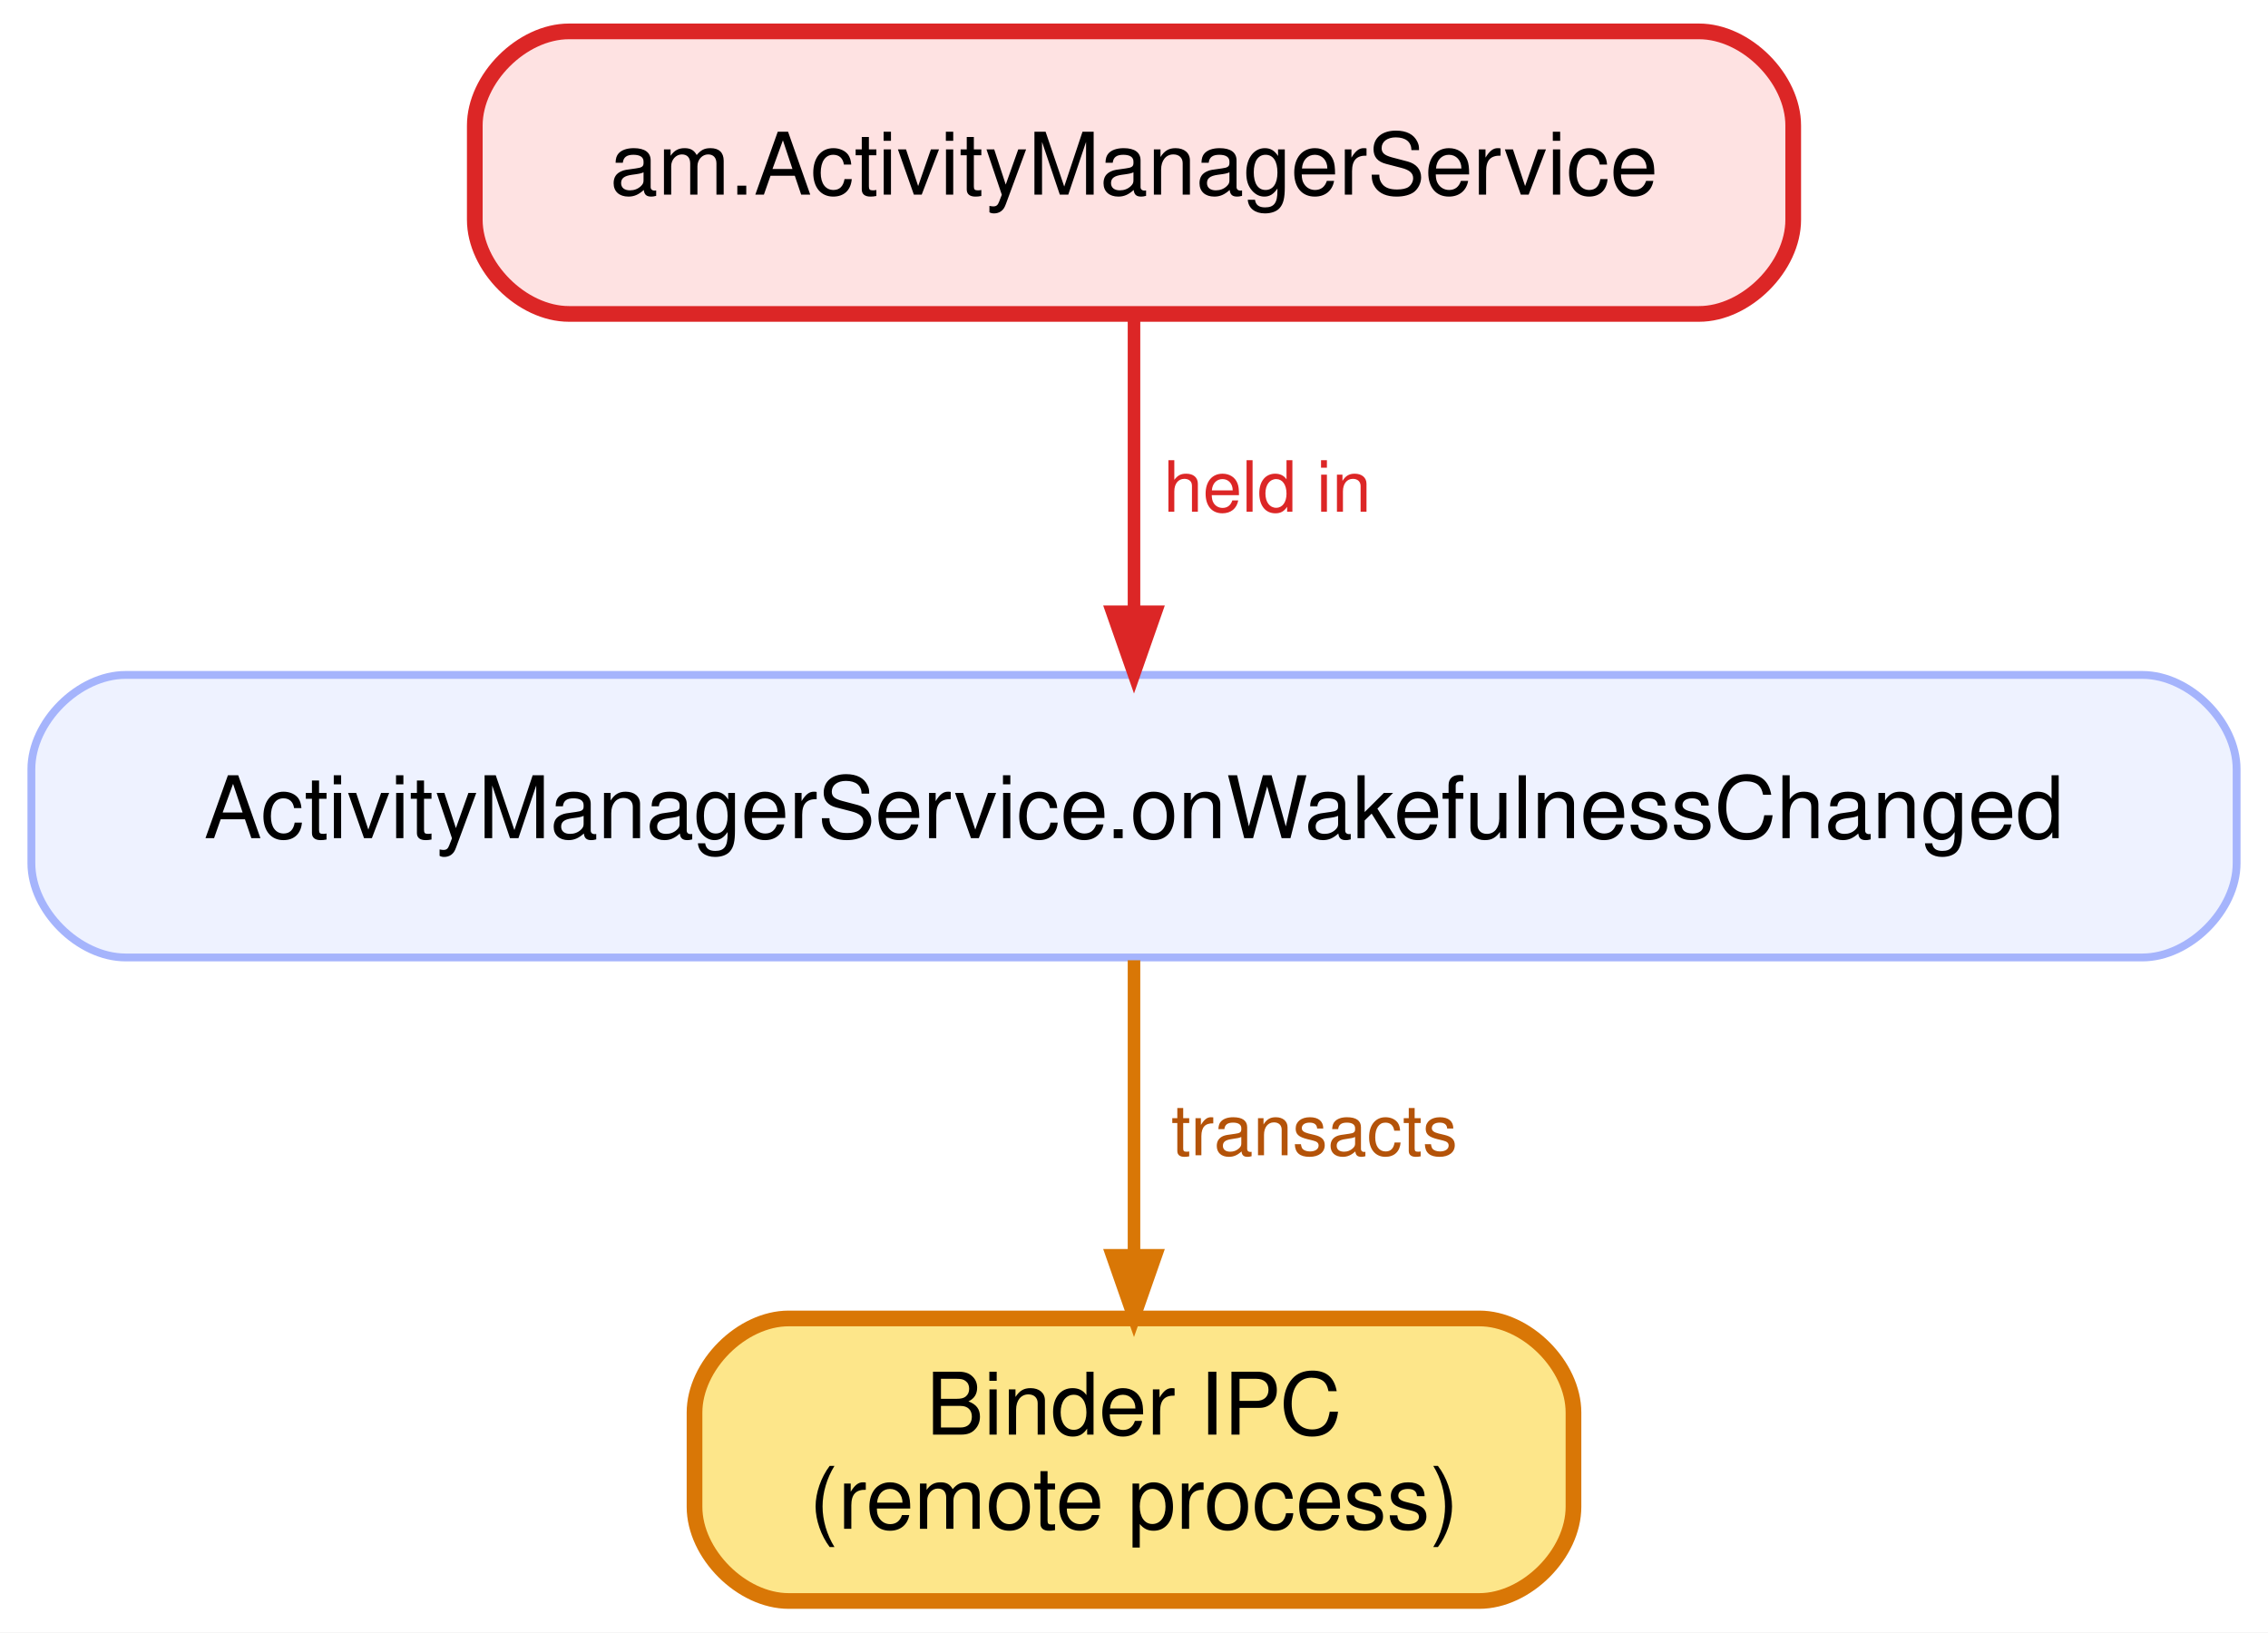
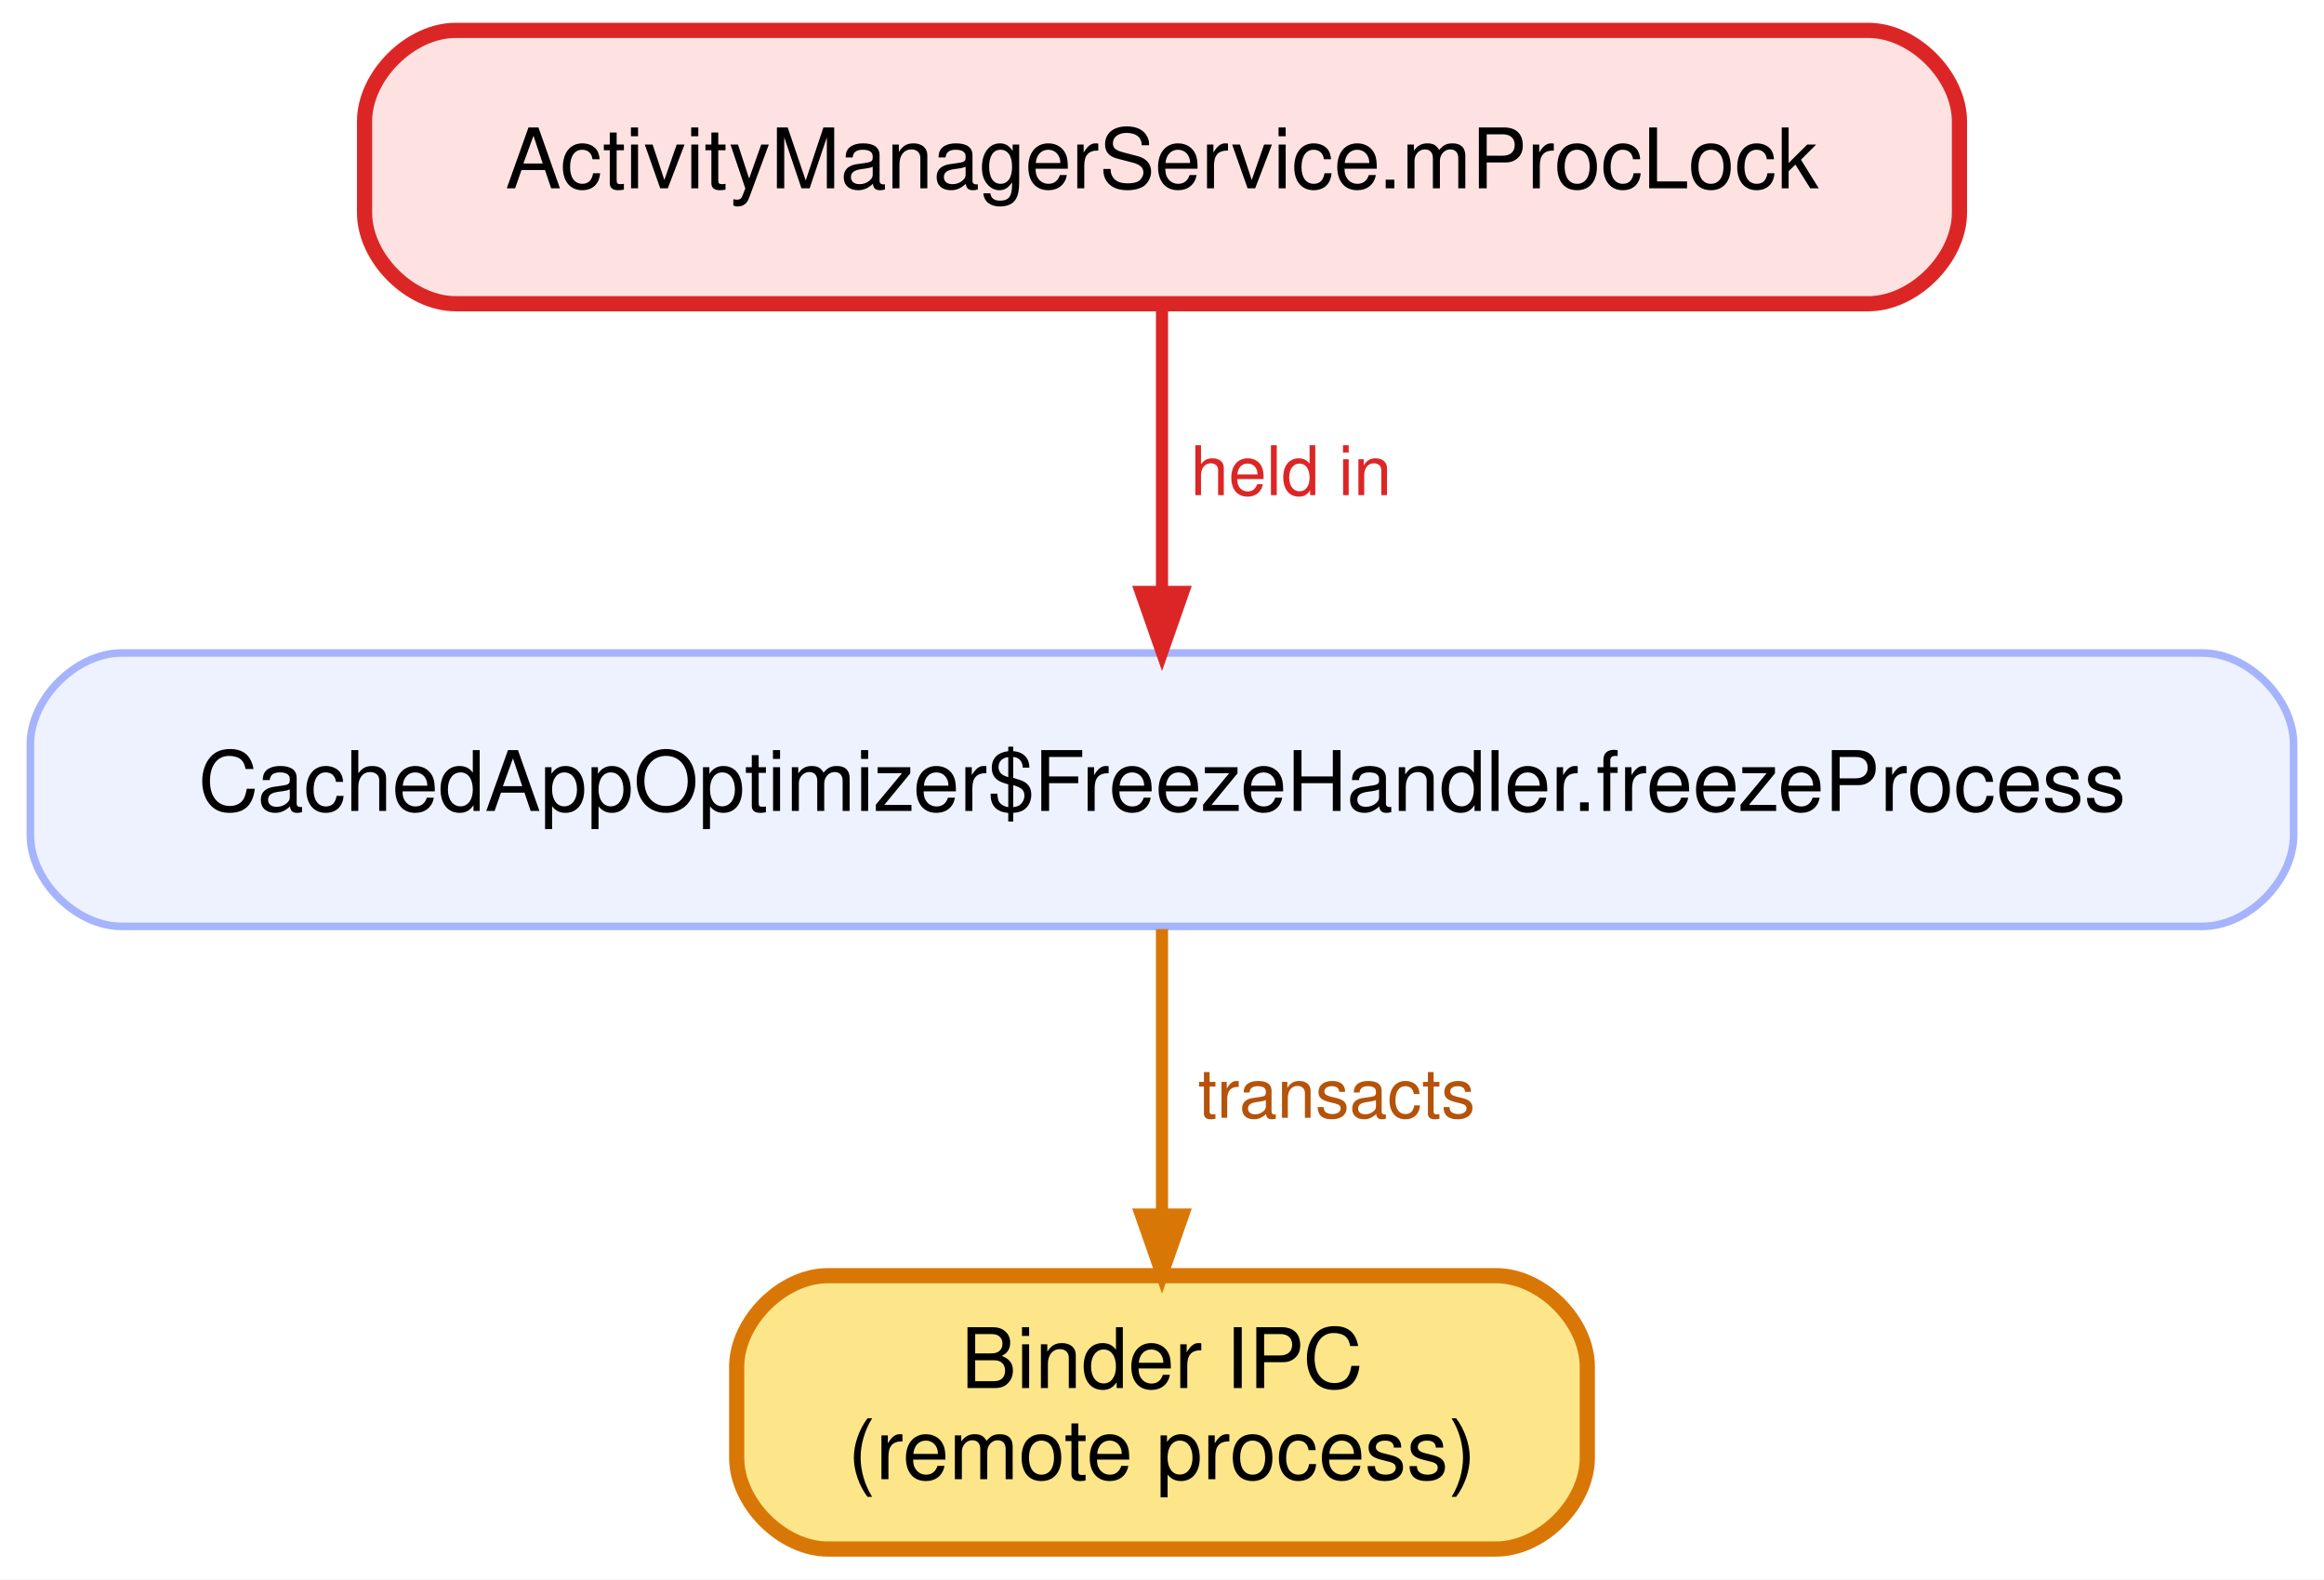
- <svg xmlns="http://www.w3.org/2000/svg" width="289pt" height="208pt" viewBox="0.00 0.00 289.00 208.00">
+ <svg xmlns="http://www.w3.org/2000/svg" width="306pt" height="208pt" viewBox="0.00 0.00 306.00 208.00">
  <g id="graph0" class="graph" transform="scale(1 1) rotate(0) translate(4 204)">
-     <polygon fill="white" stroke="transparent" points="-4,4 -4,-204 285,-204 285,4 -4,4" />
+     <polygon fill="white" stroke="transparent" points="-4,4 -4,-204 302,-204 302,4 -4,4" />
    <g id="node1" class="node">
-       <path fill="#eef2ff" stroke="#a5b4fc" d="M269,-118C269,-118 12,-118 12,-118 6,-118 0,-112 0,-106 0,-106 0,-94 0,-94 0,-88 6,-82 12,-82 12,-82 269,-82 269,-82 275,-82 281,-88 281,-94 281,-94 281,-106 281,-106 281,-112 275,-118 269,-118" />
-       <text text-anchor="middle" x="140.5" y="-97.2" font-family="Helvetica,sans-Serif" font-size="11.00">ActivityManagerService.onWakefulnessChanged</text>
+       <path fill="#eef2ff" stroke="#a5b4fc" d="M286,-118C286,-118 12,-118 12,-118 6,-118 0,-112 0,-106 0,-106 0,-94 0,-94 0,-88 6,-82 12,-82 12,-82 286,-82 286,-82 292,-82 298,-88 298,-94 298,-94 298,-106 298,-106 298,-112 292,-118 286,-118" />
+       <text text-anchor="middle" x="149" y="-97.2" font-family="Helvetica,sans-Serif" font-size="11.00">CachedAppOptimizer$FreezeHandler.freezeProcess</text>
    </g>
    <g id="node2" class="node">
-       <path fill="#fde68a" stroke="#d97706" stroke-width="2" d="M184.5,-36C184.5,-36 96.5,-36 96.5,-36 90.5,-36 84.5,-30 84.5,-24 84.5,-24 84.5,-12 84.5,-12 84.5,-6 90.5,0 96.5,0 96.5,0 184.5,0 184.5,0 190.5,0 196.5,-6 196.5,-12 196.5,-12 196.5,-24 196.5,-24 196.5,-30 190.5,-36 184.5,-36" />
-       <text text-anchor="middle" x="140.5" y="-21.2" font-family="Helvetica,sans-Serif" font-size="11.00">Binder IPC</text>
-       <text text-anchor="middle" x="140.5" y="-9.2" font-family="Helvetica,sans-Serif" font-size="11.00">(remote process)</text>
+       <path fill="#fde68a" stroke="#d97706" stroke-width="2" d="M193,-36C193,-36 105,-36 105,-36 99,-36 93,-30 93,-24 93,-24 93,-12 93,-12 93,-6 99,0 105,0 105,0 193,0 193,0 199,0 205,-6 205,-12 205,-12 205,-24 205,-24 205,-30 199,-36 193,-36" />
+       <text text-anchor="middle" x="149" y="-21.2" font-family="Helvetica,sans-Serif" font-size="11.00">Binder IPC</text>
+       <text text-anchor="middle" x="149" y="-9.2" font-family="Helvetica,sans-Serif" font-size="11.00">(remote process)</text>
    </g>
    <g id="edge2" class="edge">
-       <path fill="none" stroke="#d97706" stroke-width="1.6" d="M140.5,-81.64C140.5,-70.66 140.5,-56.29 140.5,-44.09" />
-       <polygon fill="#d97706" stroke="#d97706" stroke-width="1.6" points="143.3,-44.05 140.5,-36.05 137.7,-44.05 143.3,-44.05" />
-       <text text-anchor="middle" x="163.5" y="-56.8" font-family="Helvetica,sans-Serif" font-size="9.00" fill="#b45309"> transacts</text>
+       <path fill="none" stroke="#d97706" stroke-width="1.6" d="M149,-81.64C149,-70.66 149,-56.29 149,-44.09" />
+       <polygon fill="#d97706" stroke="#d97706" stroke-width="1.6" points="151.8,-44.05 149,-36.05 146.2,-44.05 151.8,-44.05" />
+       <text text-anchor="middle" x="172" y="-56.8" font-family="Helvetica,sans-Serif" font-size="9.00" fill="#b45309"> transacts</text>
    </g>
    <g id="node3" class="node">
-       <path fill="#fee2e2" stroke="#dc2626" stroke-width="2" d="M212.5,-200C212.5,-200 68.5,-200 68.5,-200 62.5,-200 56.5,-194 56.5,-188 56.5,-188 56.5,-176 56.5,-176 56.5,-170 62.5,-164 68.5,-164 68.5,-164 212.5,-164 212.5,-164 218.5,-164 224.5,-170 224.5,-176 224.5,-176 224.5,-188 224.5,-188 224.5,-194 218.5,-200 212.5,-200" />
-       <text text-anchor="middle" x="140.5" y="-179.2" font-family="Helvetica,sans-Serif" font-size="11.00">am.ActivityManagerService</text>
+       <path fill="#fee2e2" stroke="#dc2626" stroke-width="2" d="M242,-200C242,-200 56,-200 56,-200 50,-200 44,-194 44,-188 44,-188 44,-176 44,-176 44,-170 50,-164 56,-164 56,-164 242,-164 242,-164 248,-164 254,-170 254,-176 254,-176 254,-188 254,-188 254,-194 248,-200 242,-200" />
+       <text text-anchor="middle" x="149" y="-179.2" font-family="Helvetica,sans-Serif" font-size="11.00">ActivityManagerService.mProcLock</text>
    </g>
    <g id="edge1" class="edge">
-       <path fill="none" stroke="#dc2626" stroke-width="1.6" d="M140.5,-163.64C140.5,-152.66 140.5,-138.29 140.5,-126.09" />
-       <polygon fill="#dc2626" stroke="#dc2626" stroke-width="1.6" points="143.3,-126.05 140.5,-118.05 137.7,-126.05 143.3,-126.05" />
-       <text text-anchor="middle" x="157.5" y="-138.8" font-family="Helvetica,sans-Serif" font-size="9.00" fill="#dc2626"> held in</text>
+       <path fill="none" stroke="#dc2626" stroke-width="1.6" d="M149,-163.64C149,-152.66 149,-138.29 149,-126.09" />
+       <polygon fill="#dc2626" stroke="#dc2626" stroke-width="1.6" points="151.8,-126.05 149,-118.05 146.2,-126.05 151.8,-126.05" />
+       <text text-anchor="middle" x="166" y="-138.8" font-family="Helvetica,sans-Serif" font-size="9.00" fill="#dc2626"> held in</text>
    </g>
  </g>
</svg>
